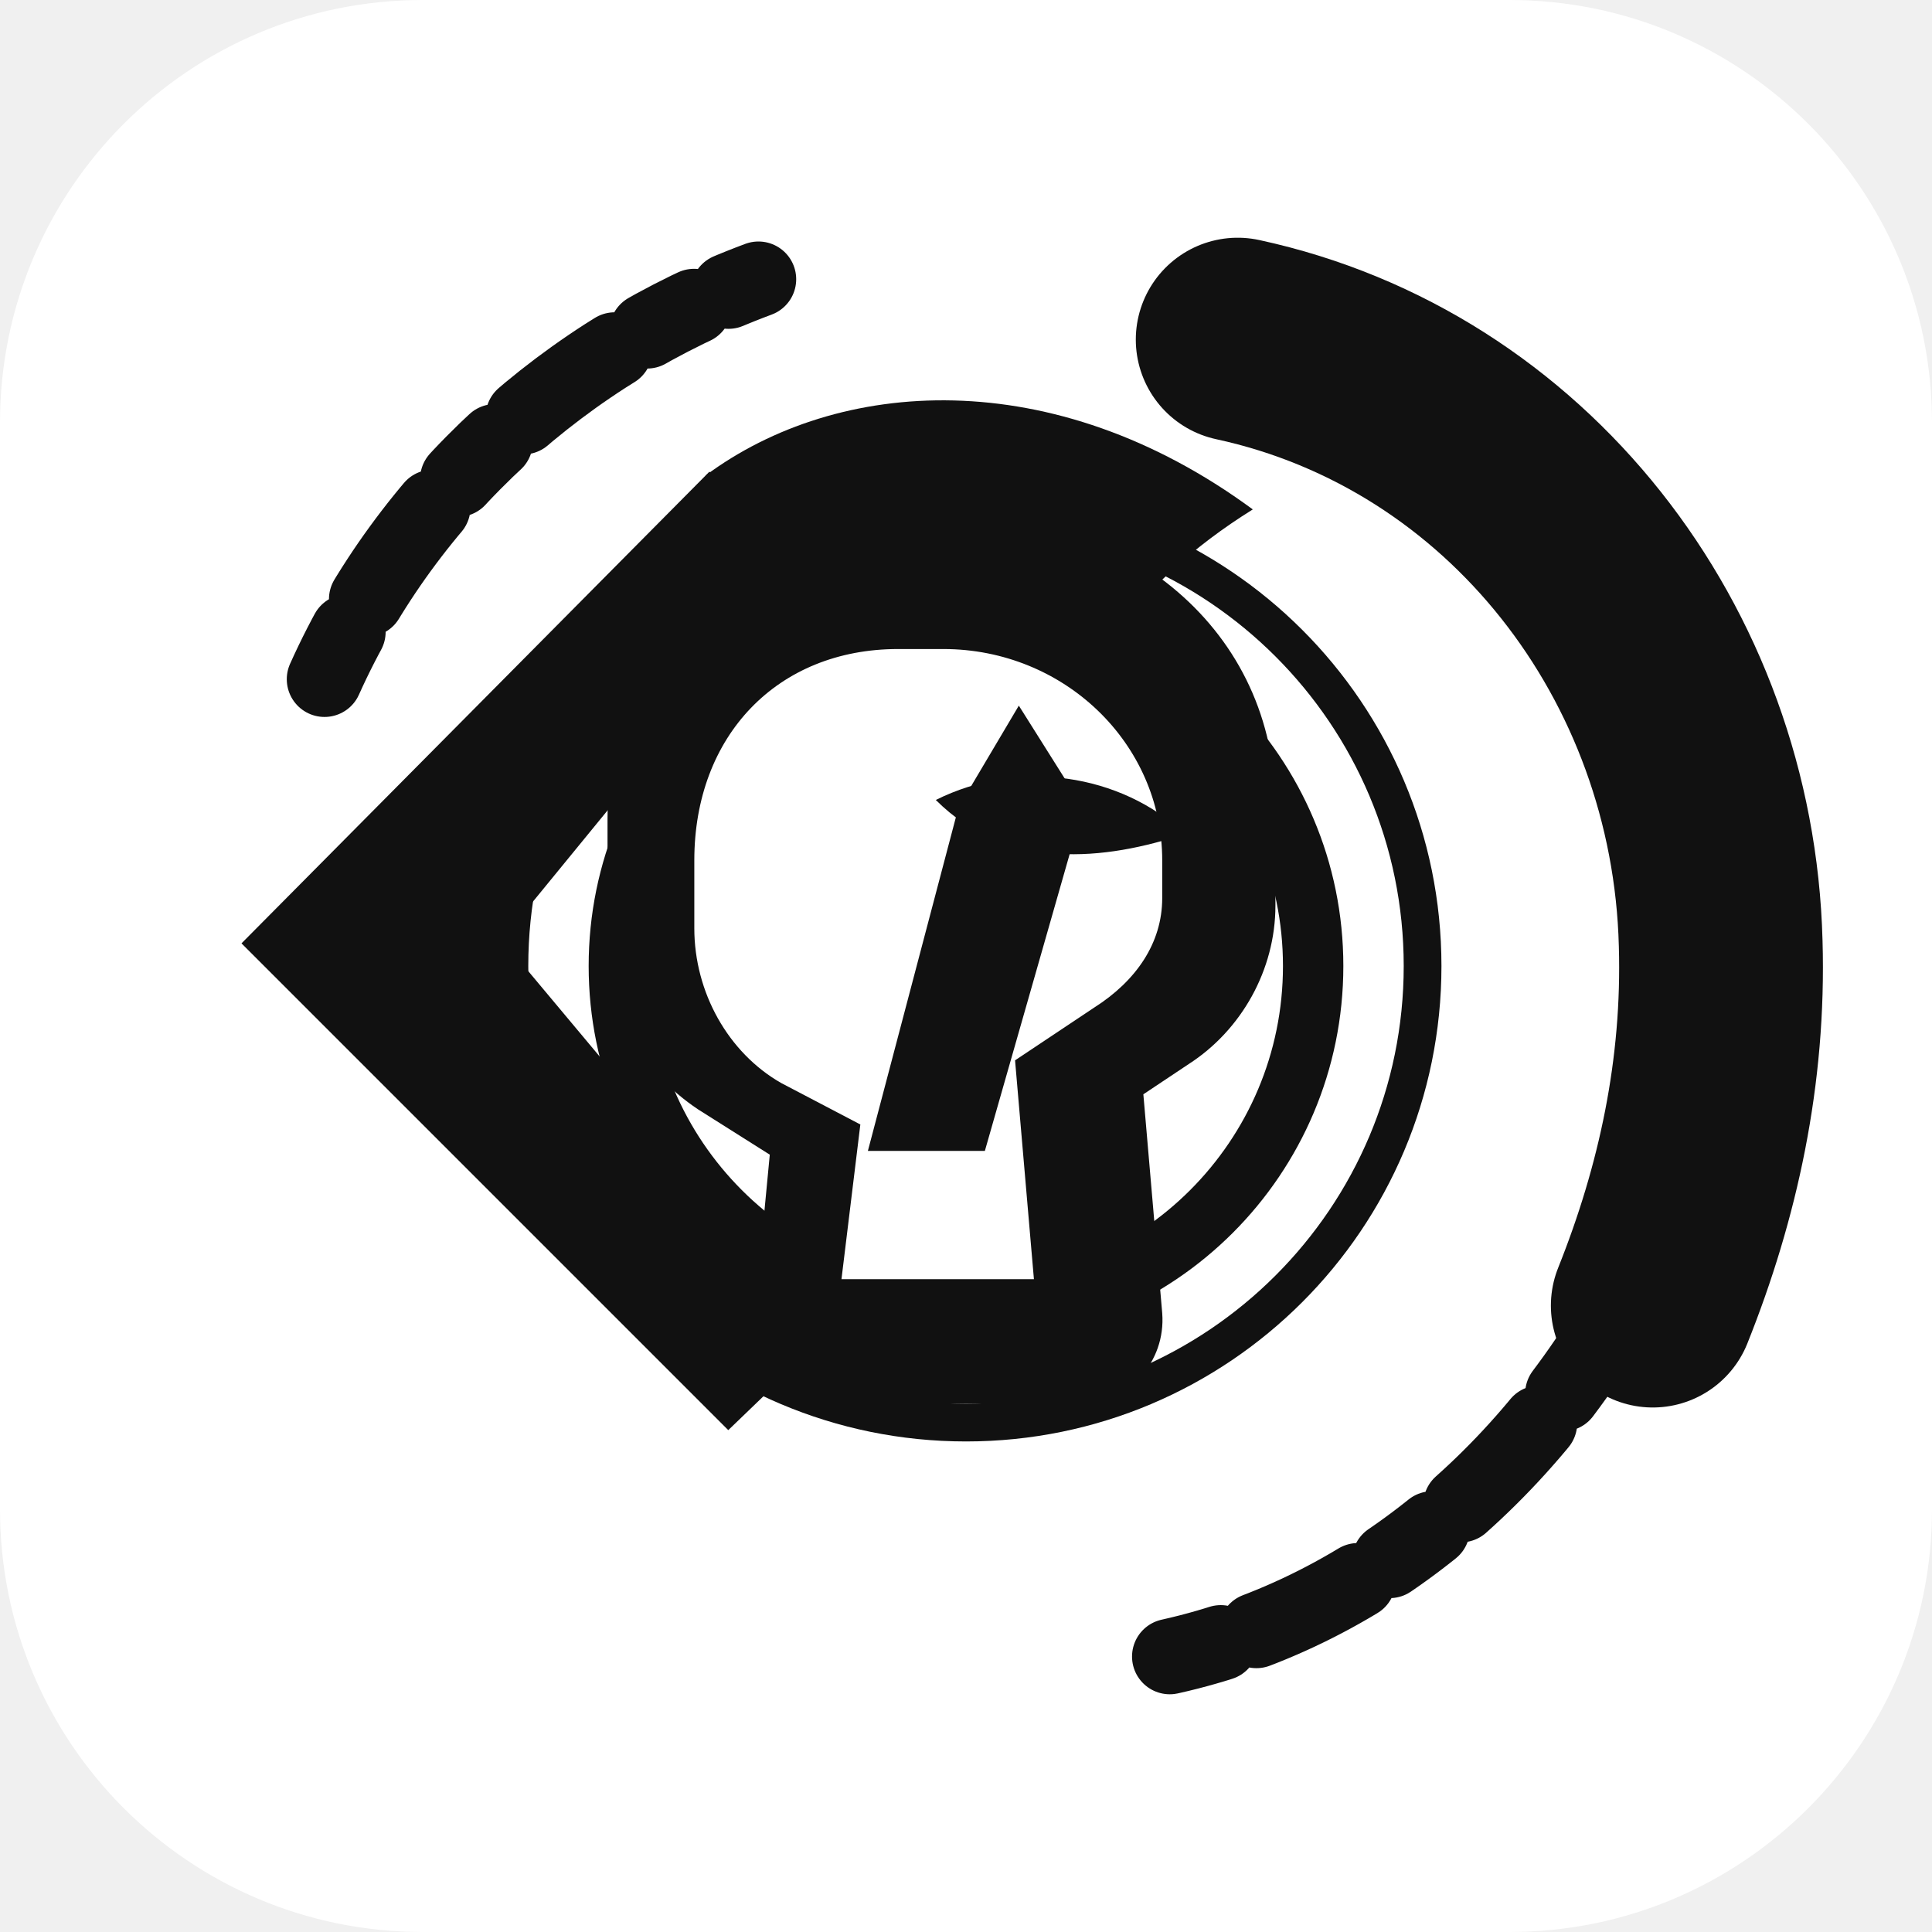
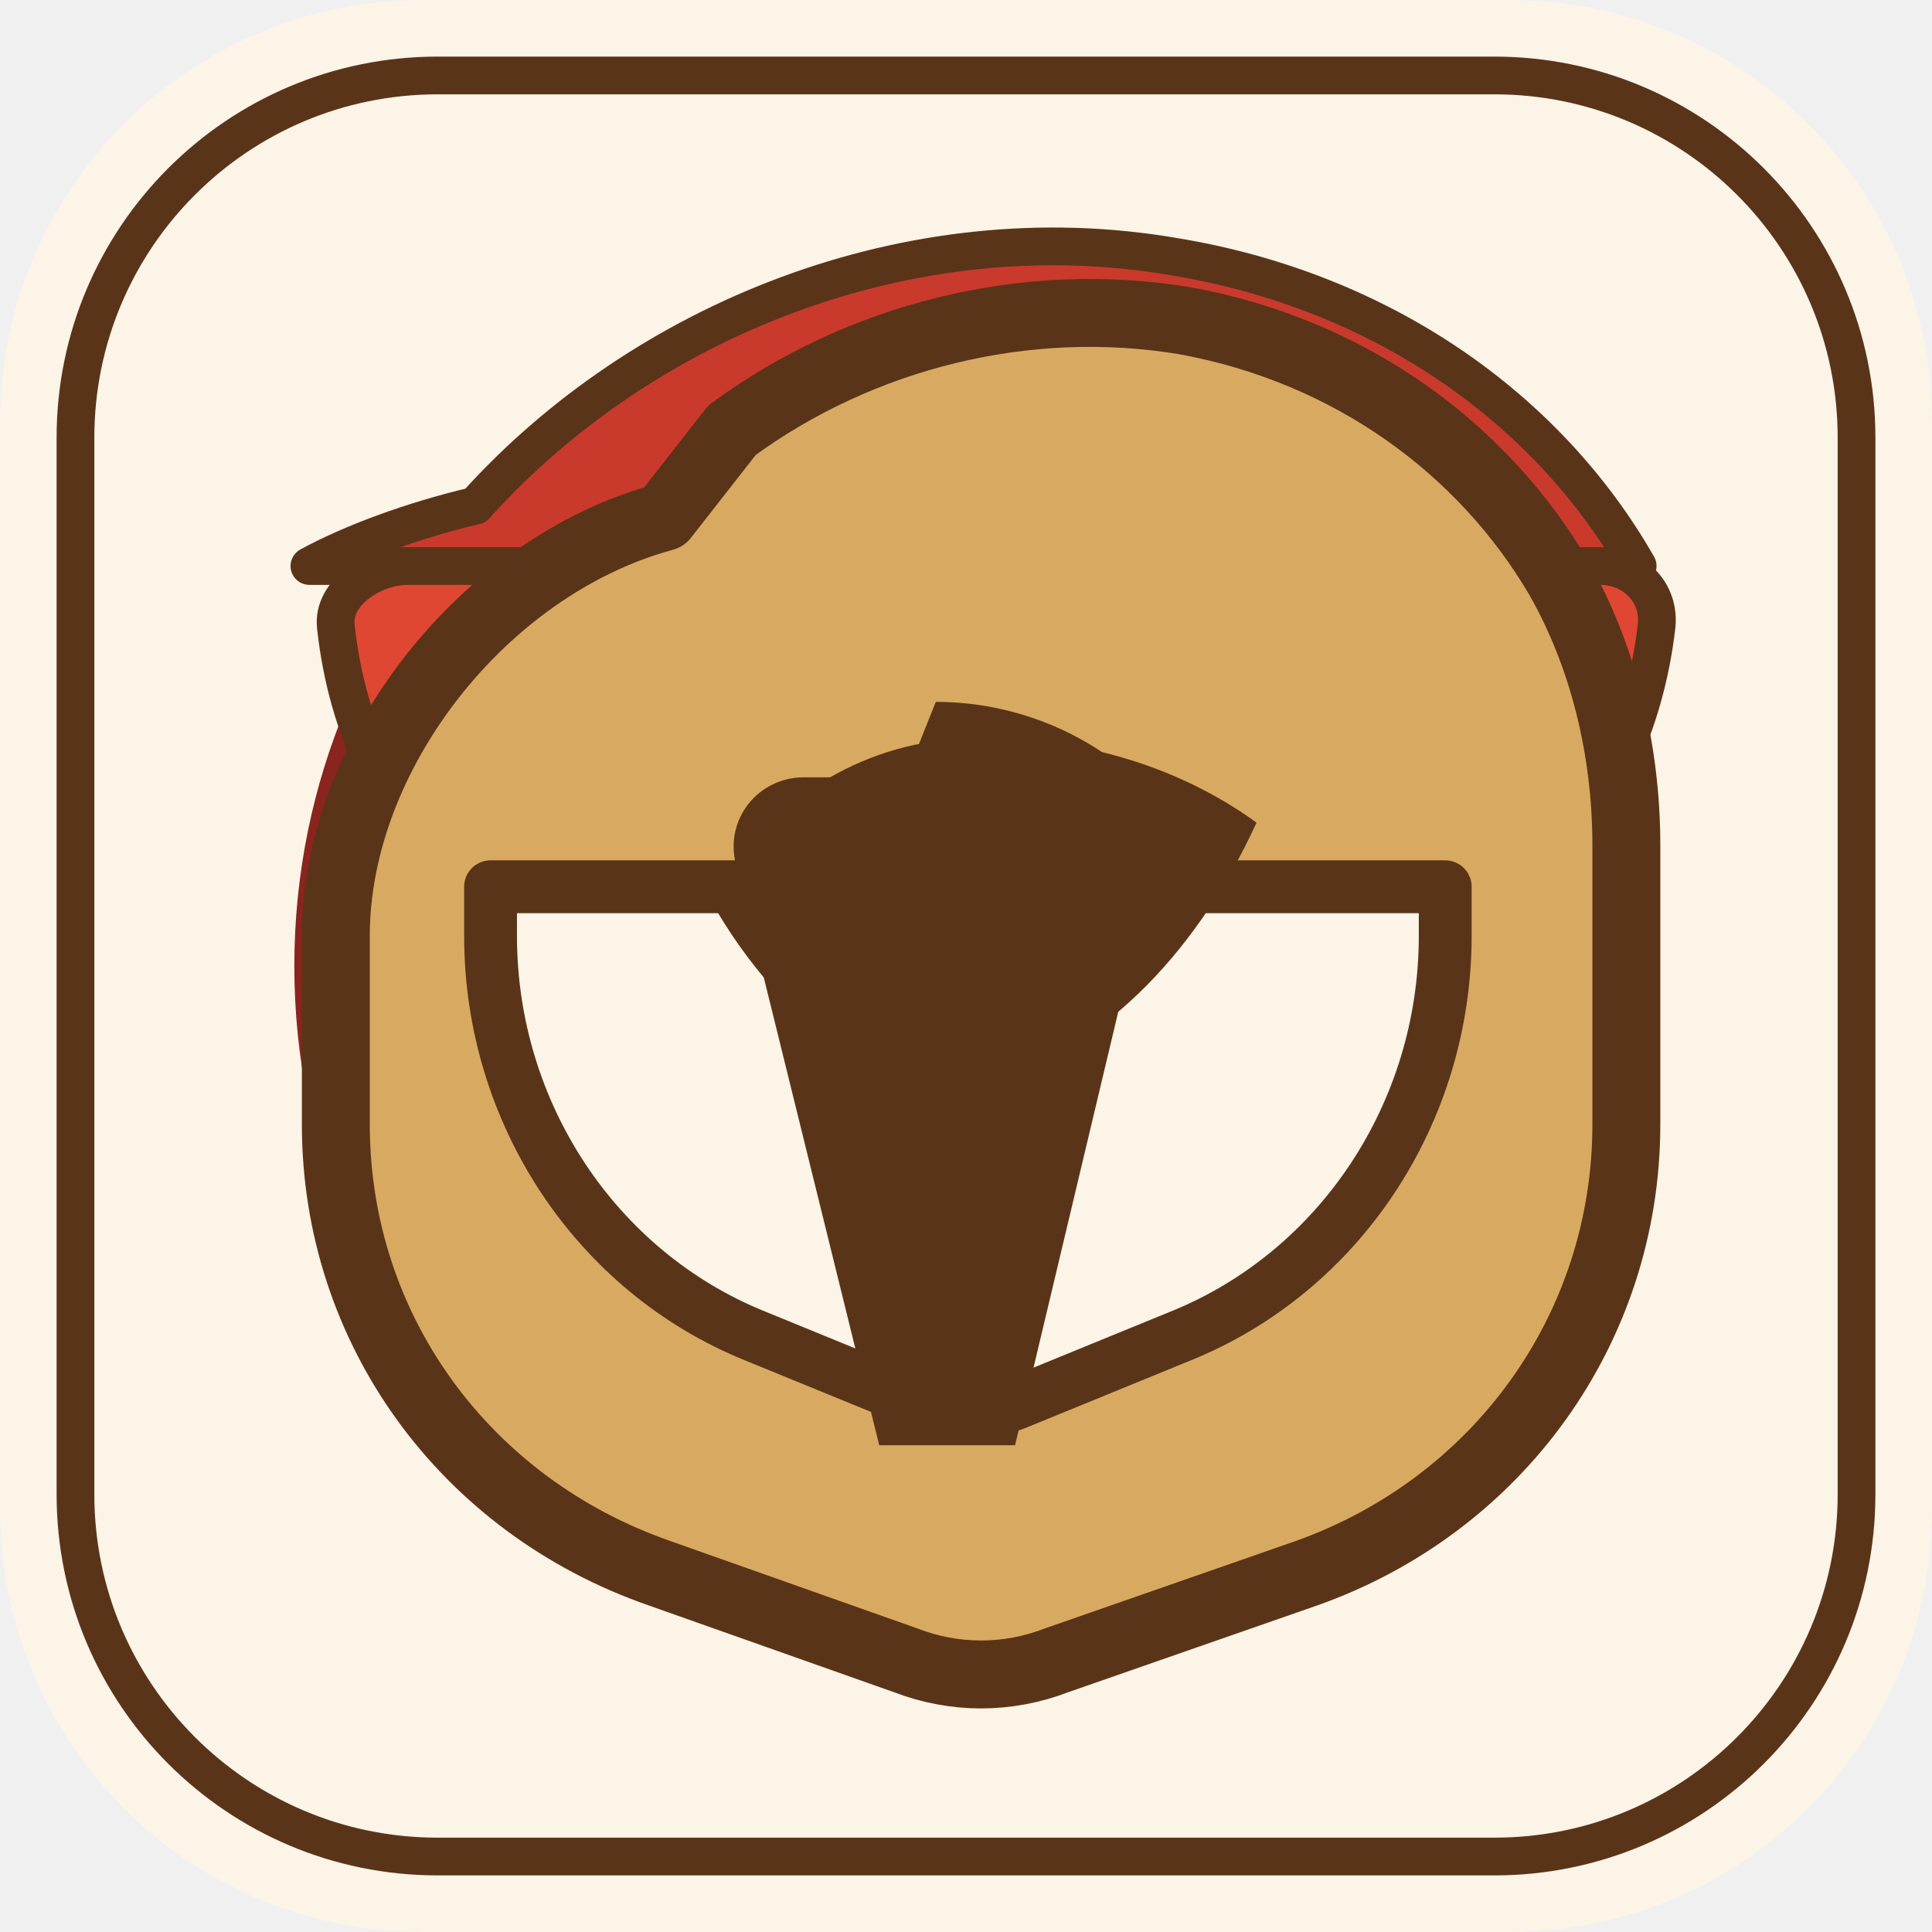
<svg xmlns="http://www.w3.org/2000/svg" width="512" height="512" viewBox="0 0 512 512" fill="none">
-   <rect width="512" height="512" rx="112" fill="#FFFFFF" />
+   <rect width="512" height="512" rx="112" fill="#FBF4E7" />
+   <rect x="20" y="20" width="472" height="472" rx="96" stroke="#5A3419" stroke-width="10" />
+   <circle cx="256" cy="256" r="178" fill="#8A241F" />
+   <circle cx="256" cy="256" r="166" stroke="#E1C28A" stroke-width="12" />
  <g transform="translate(256 256)">
-     <path d="M72 -166C146 -150 198 -83 200 -6C201 28 194 60 182 90" stroke="#111111" stroke-width="54" stroke-linecap="round" />
-     <path d="M-170 -76C-148 -125 -106 -163 -55 -182" stroke="#111111" stroke-width="20" stroke-linecap="round" stroke-dasharray="14 10 30 10" />
-     <path d="M54 183C108 171 153 132 180 78" stroke="#111111" stroke-width="20" stroke-linecap="round" stroke-dasharray="14 10 30 10" />
-     <circle r="121" fill="#FFFFFF" stroke="#111111" stroke-width="10" />
-     <circle r="92" fill="#FFFFFF" stroke="#111111" stroke-width="16" />
-     <path d="M-192 -6L-68 -131L-42 -106L-123 -7L-36 97L-63 123L-192 -6Z" fill="#111111" />
-     <path d="M-8 -121C43 -121 82 -89 82 -42V-16C82 1 73 17 59 26L47 34L52 92C53 105 43 116 30 116H-34C-47 116 -57 105 -56 92L-52 50L-71 38C-86 28 -95 12 -95 -6V-39C-95 -85 -55 -121 -8 -121Z" fill="#111111" />
-     <path d="M-18 -84C-50 -84 -72 -61 -72 -28V-10C-72 7 -63 23 -49 31L-28 42L-33 83H18L13 25L34 11C45 4 52 -6 52 -18V-28C52 -59 26 -84 -6 -84H-18Z" fill="#FFFFFF" />
-     <path d="M14 -69L31 -42L5 49H-26L-2 -42L14 -69Z" fill="#111111" />
-     <path d="M-8 -44C14 -55 41 -51 58 -35C37 -28 11 -25 -8 -44Z" fill="#111111" />
-     <path d="M-69 -130C-34 -156 23 -160 76 -121C60 -111 48 -100 36 -84C3 -104 -34 -109 -69 -101V-130Z" fill="#111111" />
+     <path d="M-130 -122C-86 -171 -15 -200 55 -188C110 -179 154 -148 178 -106L-174 -106C-163 -112 -147 -118 -130 -122Z" fill="#C93A2D" stroke="#5A3419" stroke-width="10" stroke-linejoin="round" />
+     <path d="M-148 -106H168C177 -106 184 -99 183 -90C180 -64 169 -41 152 -23H-135C-152 -39 -164 -62 -167 -90C-168 -99 -157 -106 -148 -106Z" fill="#E04733" stroke="#5A3419" stroke-width="10" stroke-linejoin="round" />
+     <path d="M-62 -142C-28 -167 16 -178 58 -171C102 -163 137 -137 157 -103C169 -82 175 -57 175 -32V42C175 96 141 143 90 161L24 184C11 189 -3 189 -16 184L-81 161C-133 143 -167 96 -167 42V-8C-167 -56 -128 -106 -80 -119L-62 -142Z" fill="#D8AA61" stroke="#5A3419" stroke-width="18" stroke-linejoin="round" />
+     <path d="M-126 -8C-126 39 -98 81 -56 98L-12 116C-4 119 5 119 13 116L57 98C99 81 127 39 127 -8V-21H-126V-8Z" fill="#FBF4E7" stroke="#5A3419" stroke-width="14" stroke-linejoin="round" />
+     <path d="M-8 -70C16 -70 39 -59 53 -41L13 127H-23L-61 -27C-64 -39 -55 -50 -43 -50H-16L-8 -70Z" fill="#5A3419" />
+     <path d="M-68 -18C-54 -42 -30 -58 -4 -60C-10 -33 -7 2 10 40C-17 37 -48 18 -68 -18Z" fill="#5A3419" />
+     <path d="M77 -38C59 -51 38 -58 16 -60C20 -34 17 0 6 31C34 23 60 -1 77 -38Z" fill="#5A3419" />
  </g>
</svg>
